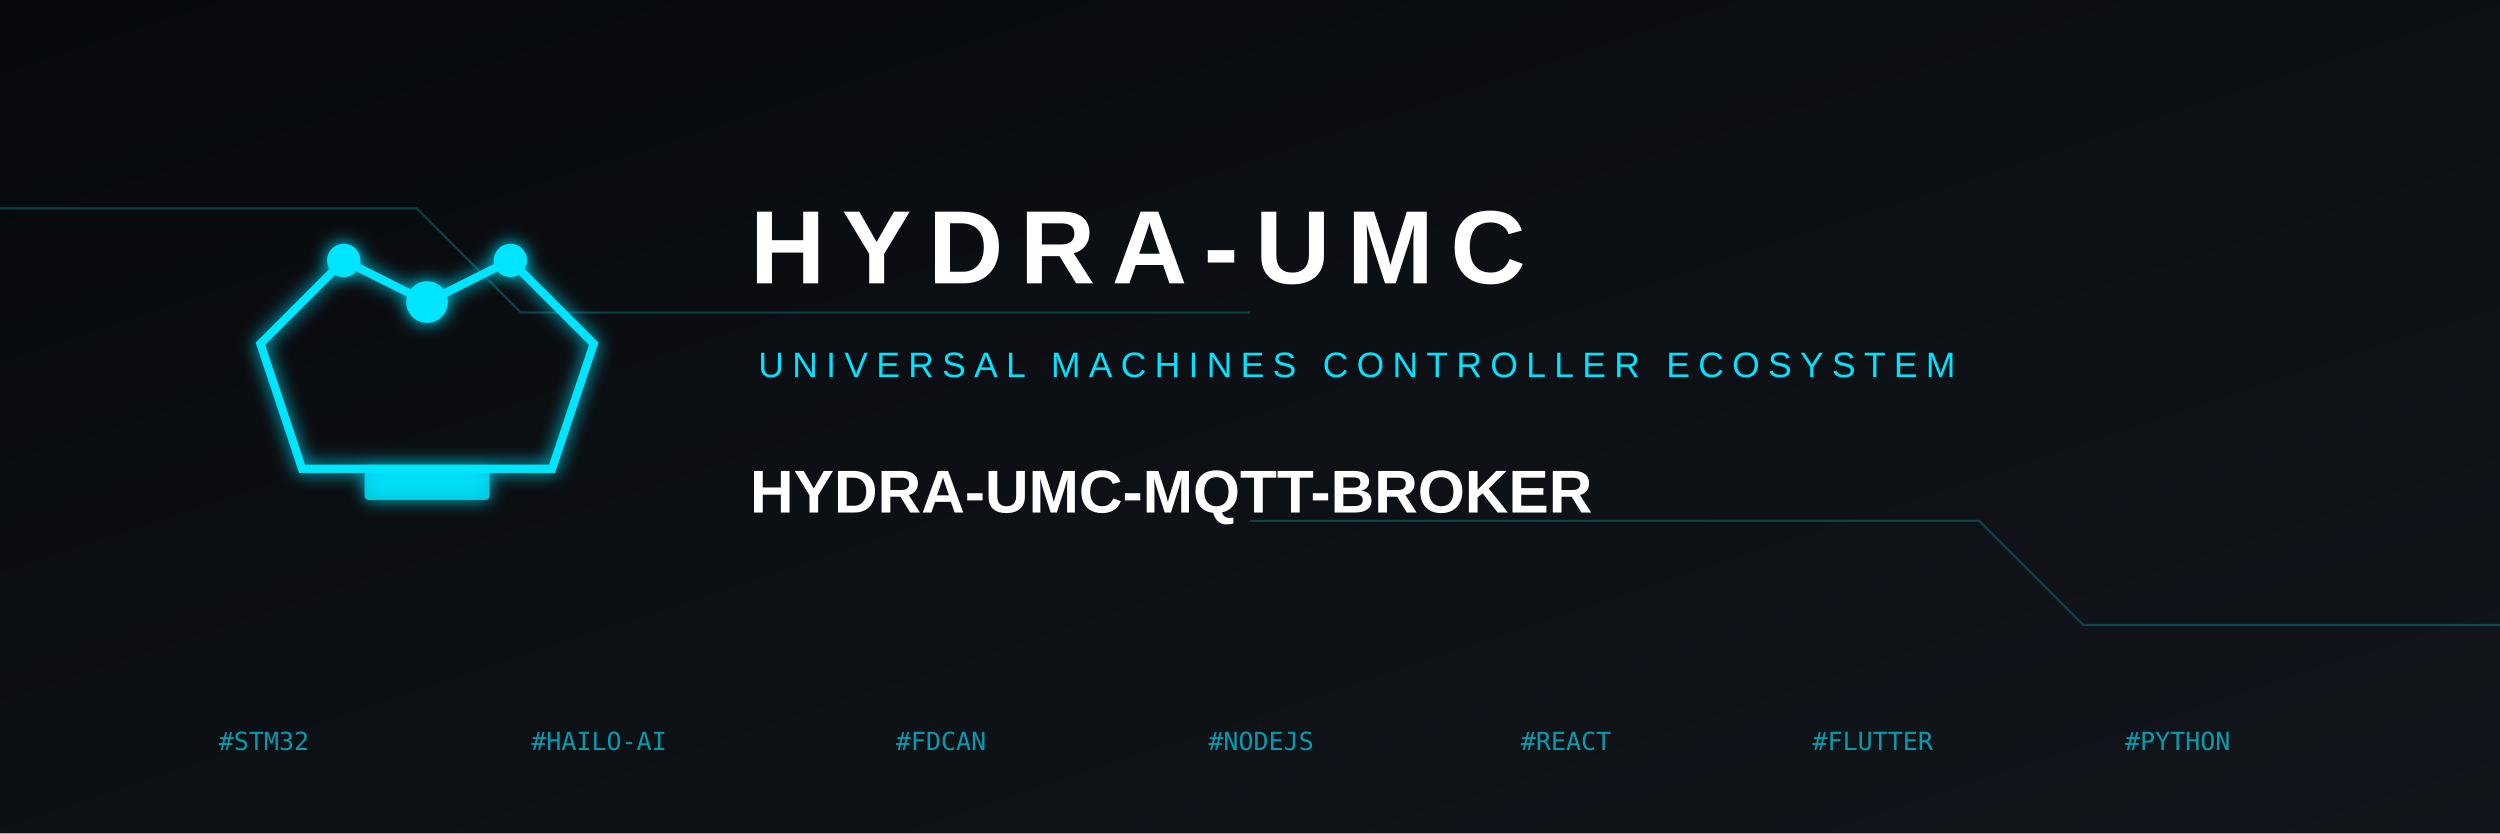
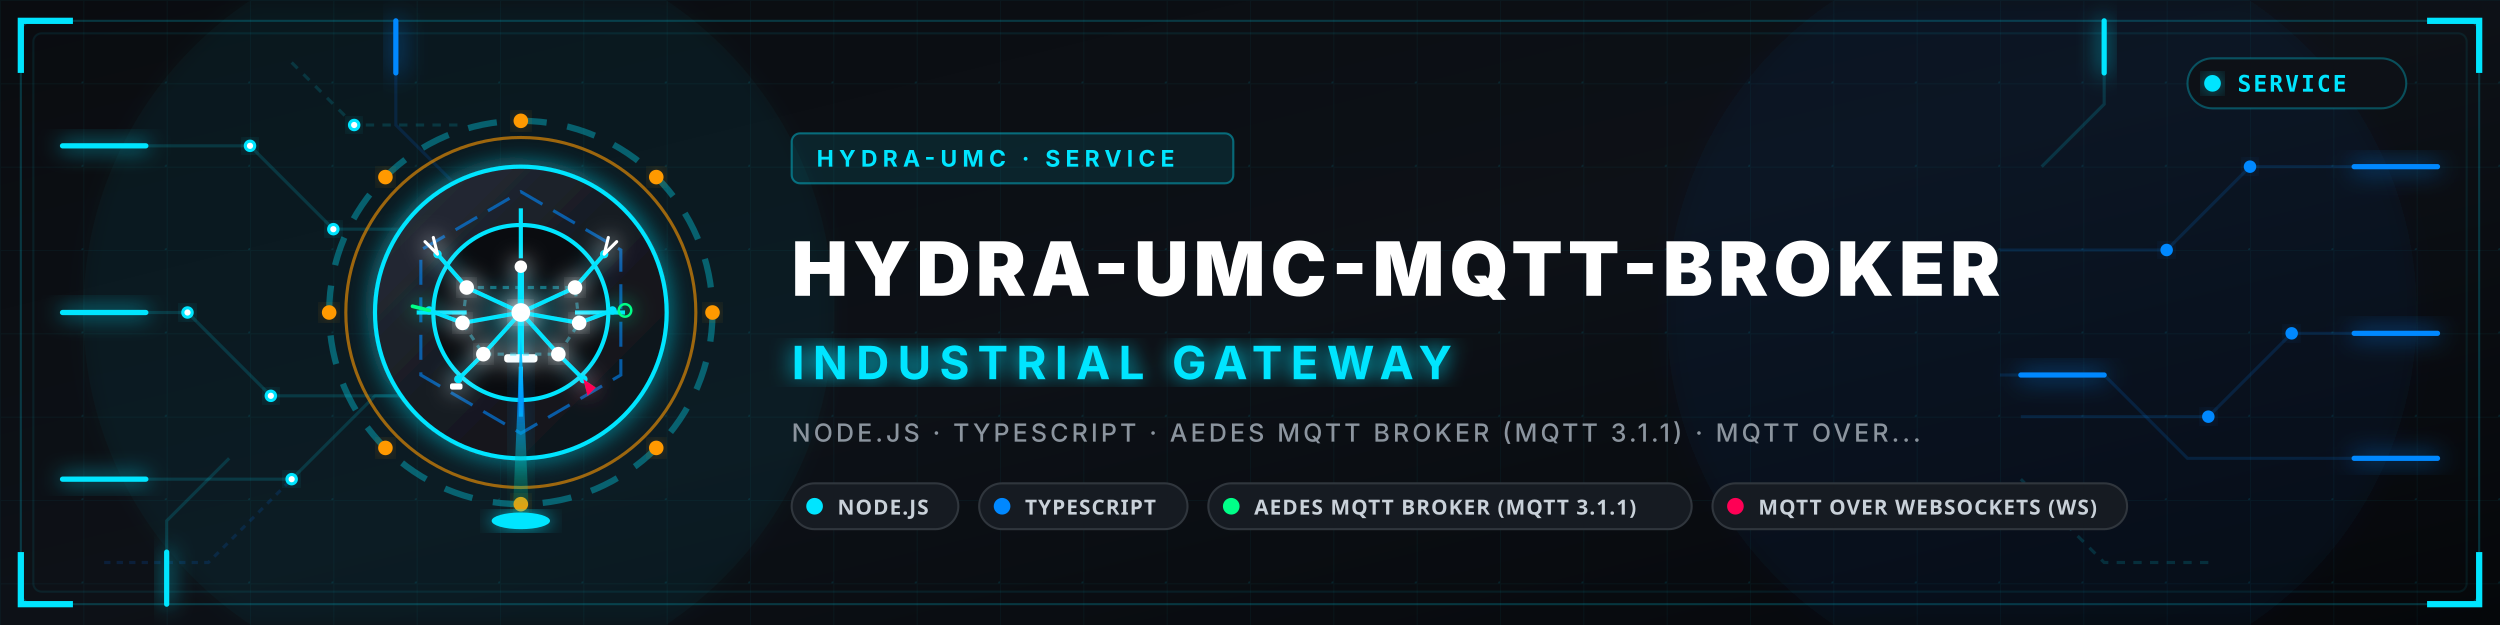
- <svg xmlns="http://www.w3.org/2000/svg" viewBox="0 0 1200 400" role="img" aria-labelledby="title desc">
+ <svg xmlns="http://www.w3.org/2000/svg" viewBox="0 0 1200 300" width="100%" height="100%">
  <defs>
-     <linearGradient id="bg" x1="0%" y1="0%" x2="100%" y2="100%">
-       <stop stop-color="#07090C" />
-       <stop offset="1" stop-color="#12161C" />
-     </linearGradient>
-     <filter id="g">
-       <feGaussianBlur stdDeviation="4" result="b" />
+     <linearGradient id="bgGlow" x1="0%" y1="0%" x2="100%" y2="100%">
+       <stop offset="0%" stop-color="#0A0C10" />
+       <stop offset="50%" stop-color="#0D1117" />
+       <stop offset="100%" stop-color="#05070A" />
+     </linearGradient>
+     <linearGradient id="cyanGlow" x1="0%" y1="0%" x2="100%" y2="0%">
+       <stop offset="0%" stop-color="#00E5FF" stop-opacity="0.8" />
+       <stop offset="100%" stop-color="#0088FF" stop-opacity="0.9" />
+     </linearGradient>
+     <linearGradient id="hydraCyanGlow" x1="0%" y1="0%" x2="100%" y2="100%">
+       <stop offset="0%" stop-color="#00F0FF" />
+       <stop offset="100%" stop-color="#0077FF" />
+     </linearGradient>
+     <linearGradient id="laserBeam" x1="0%" y1="0%" x2="0%" y2="100%">
+       <stop offset="0%" stop-color="#00E5FF" stop-opacity="1" />
+       <stop offset="40%" stop-color="#0088FF" stop-opacity="0.8" />
+       <stop offset="100%" stop-color="#00FF88" stop-opacity="0" />
+     </linearGradient>
+     <linearGradient id="metalGradient" x1="0%" y1="0%" x2="100%" y2="100%">
+       <stop offset="0%" stop-color="#2A303C" />
+       <stop offset="50%" stop-color="#161B22" />
+       <stop offset="100%" stop-color="#0D1117" />
+     </linearGradient>
+     <filter id="glowCyan" x="-20%" y="-20%" width="140%" height="140%">
+       <feGaussianBlur stdDeviation="5" result="blur" />
      <feMerge>
-         <feMergeNode in="b" />
+         <feMergeNode in="blur" />
        <feMergeNode in="SourceGraphic" />
      </feMerge>
    </filter>
+     <filter id="glowBlue" x="-20%" y="-20%" width="140%" height="140%">
+       <feGaussianBlur stdDeviation="6" result="blur" />
+       <feMerge>
+         <feMergeNode in="blur" />
+         <feMergeNode in="SourceGraphic" />
+       </feMerge>
+     </filter>
+     <filter id="glowBeam" x="-30%" y="-30%" width="160%" height="160%">
+       <feGaussianBlur stdDeviation="8" result="blur" />
+       <feMerge>
+         <feMergeNode in="blur" />
+         <feMergeNode in="SourceGraphic" />
+       </feMerge>
+     </filter>
+     <pattern id="cyberGrid" width="40" height="40" patternUnits="userSpaceOnUse">
+       <path d="M 40 0 L 0 0 0 40" fill="none" stroke="#00E5FF" stroke-opacity="0.04" stroke-width="1" />
+       <circle cx="40" cy="40" r="1" fill="#00E5FF" fill-opacity="0.1" />
+     </pattern>
+     <g id="pcbNode">
+       <circle cx="0" cy="0" r="3" fill="#00E5FF" filter="url(#glowCyan)" />
+       <circle cx="0" cy="0" r="1.5" fill="#FFFFFF" />
+     </g>
  </defs>
-   <rect width="1200" height="400" fill="url(#bg)" />
-   <g fill="none" stroke="#00E5FF" stroke-width="1" opacity=".25">
-     <path d="M0 100H200L250 150H600" />
-     <path d="M1200 300H1000L950 250H600" />
-   </g>
-   <g transform="translate(205 185)" filter="url(#g)">
-     <path d="M-60,40 -80,-20 -40,-60 0,-40 40,-60 80,-20 60,40Z" fill="none" stroke="#00E5FF" stroke-width="4" />
-     <circle cy="-40" r="10" fill="#00E5FF" />
-     <circle cx="-40" cy="-60" r="8" fill="#00E5FF" />
-     <circle cx="40" cy="-60" r="8" fill="#00E5FF" />
-     <rect x="-30" y="40" width="60" height="15" rx="2" fill="#00E5FF" opacity=".8" />
-   </g>
-   <text x="360" y="136" font-family="Arial,sans-serif" font-size="50" font-weight="bold" fill="#FFF" letter-spacing="8">HYDRA-UMC</text>
-   <text x="364" y="181" font-family="Arial,sans-serif" font-size="17" fill="#00E5FF" letter-spacing="4">UNIVERSAL MACHINES CONTROLLER ECOSYSTEM</text>
-   <text x="360" y="246" font-family="Arial,sans-serif" font-size="29" font-weight="bold" fill="#FFF">HYDRA-UMC-MQTT-BROKER</text>
-   <g font-family="monospace" font-size="12" fill="#00E5FF" opacity=".65">
-     <text x="105" y="360">#STM32</text>
-     <text x="255" y="360">#HAILO-AI</text>
-     <text x="430" y="360">#FDCAN</text>
-     <text x="580" y="360">#NODEJS</text>
-     <text x="730" y="360">#REACT</text>
-     <text x="870" y="360">#FLUTTER</text>
-     <text x="1020" y="360">#PYTHON</text>
+   <rect width="1200" height="300" fill="url(#bgGlow)" />
+   <rect width="1200" height="300" fill="url(#cyberGrid)" />
+   <circle cx="220" cy="150" r="180" fill="#00E5FF" fill-opacity="0.03" filter="url(#glowCyan)">
+     <animate attributeName="fill-opacity" values="0.02;0.05;0.02" dur="6s" repeatCount="indefinite" />
+   </circle>
+   <circle cx="980" cy="150" r="180" fill="#0077FF" fill-opacity="0.03" filter="url(#glowBlue)">
+     <animate attributeName="fill-opacity" values="0.02;0.05;0.02" dur="6s" repeatCount="indefinite" />
+   </circle>
+   <rect x="10" y="10" width="1180" height="280" fill="none" stroke="#00E5FF" stroke-opacity="0.2" stroke-width="1" rx="6" />
+   <rect x="16" y="16" width="1168" height="268" fill="none" stroke="#00E5FF" stroke-opacity="0.08" stroke-width="1" rx="4" />
+   <path d="M 10 35 L 10 10 L 35 10" fill="none" stroke="#00E5FF" stroke-width="3">
+     <animate attributeName="stroke-opacity" values="0.6;1;0.6" dur="3s" repeatCount="indefinite" />
+   </path>
+   <path d="M 1190 35 L 1190 10 L 1165 10" fill="none" stroke="#00E5FF" stroke-width="3">
+     <animate attributeName="stroke-opacity" values="0.6;1;0.6" dur="3s" repeatCount="indefinite" />
+   </path>
+   <path d="M 10 265 L 10 290 L 35 290" fill="none" stroke="#00E5FF" stroke-width="3">
+     <animate attributeName="stroke-opacity" values="0.6;1;0.6" dur="3s" repeatCount="indefinite" />
+   </path>
+   <path d="M 1190 265 L 1190 290 L 1165 290" fill="none" stroke="#00E5FF" stroke-width="3">
+     <animate attributeName="stroke-opacity" values="0.6;1;0.6" dur="3s" repeatCount="indefinite" />
+   </path>
+   <g stroke="#00E5FF" stroke-opacity="0.15" stroke-width="1.5" fill="none">
+     <path d="M 30 70 L 120 70 L 160 110 L 240 110" />
+     <path d="M 30 150 L 90 150 L 130 190 L 220 190" />
+     <path d="M 30 230 L 140 230 L 180 190 L 210 190" />
+     <path d="M 80 290 L 80 250 L 110 220" />
+     <path d="M 190 10 L 190 60 L 220 90" stroke="#0077FF" stroke-opacity="0.15" />
+     <path d="M 140 30 L 170 60 L 220 60" stroke-dasharray="4,4" />
+     <path d="M 50 270 L 100 270 L 140 230" stroke="#0077FF" stroke-opacity="0.15" stroke-dasharray="3,3" />
+   </g>
+   <g fill="none" stroke-linecap="round" stroke-linejoin="round">
+     <path d="M 30 70 L 120 70 L 160 110 L 240 110" stroke="#00E5FF" stroke-width="2.5" stroke-dasharray="40, 240" filter="url(#glowCyan)">
+       <animate attributeName="stroke-dashoffset" values="280;0" dur="3s" repeatCount="indefinite" />
+     </path>
+     <path d="M 30 150 L 90 150 L 130 190 L 220 190" stroke="#00E5FF" stroke-width="2.5" stroke-dasharray="40, 220" filter="url(#glowCyan)">
+       <animate attributeName="stroke-dashoffset" values="260;0" dur="3.5s" repeatCount="indefinite" />
+     </path>
+     <path d="M 30 230 L 140 230 L 180 190 L 210 190" stroke="#00E5FF" stroke-width="2.5" stroke-dasharray="40, 230" filter="url(#glowCyan)">
+       <animate attributeName="stroke-dashoffset" values="270;0" dur="3.2s" repeatCount="indefinite" />
+     </path>
+     <path d="M 80 290 L 80 250 L 110 220" stroke="#00E5FF" stroke-width="2.5" stroke-dasharray="25, 100" filter="url(#glowCyan)">
+       <animate attributeName="stroke-dashoffset" values="125;0" dur="2.5s" repeatCount="indefinite" />
+     </path>
+     <path d="M 190 10 L 190 60 L 220 90" stroke="#0088FF" stroke-width="2.5" stroke-dasharray="25, 90" filter="url(#glowBlue)">
+       <animate attributeName="stroke-dashoffset" values="115;0" dur="2.8s" repeatCount="indefinite" />
+     </path>
+   </g>
+   <use href="#pcbNode" x="120" y="70" />
+   <use href="#pcbNode" x="160" y="110" />
+   <use href="#pcbNode" x="90" y="150" />
+   <use href="#pcbNode" x="130" y="190" />
+   <use href="#pcbNode" x="140" y="230" />
+   <use href="#pcbNode" x="170" y="60" />
+   <g stroke="#0088FF" stroke-opacity="0.15" stroke-width="1.5" fill="none">
+     <path d="M 1170 80 L 1080 80 L 1040 120 L 960 120" />
+     <path d="M 1170 160 L 1100 160 L 1060 200 L 970 200" />
+     <path d="M 1170 220 L 1050 220 L 1010 180 M 1010 180 L 960 180" />
+     <path d="M 1010 10 L 1010 50 L 980 80" stroke="#00E5FF" stroke-opacity="0.15" />
+     <path d="M 1060 270 L 1010 270 L 970 230" stroke="#00E5FF" stroke-opacity="0.15" stroke-dasharray="4,4" />
+   </g>
+   <g fill="none" stroke-linecap="round" stroke-linejoin="round">
+     <path d="M 1170 80 L 1080 80 L 1040 120 L 960 120" stroke="#0088FF" stroke-width="2.5" stroke-dasharray="40, 230" filter="url(#glowBlue)">
+       <animate attributeName="stroke-dashoffset" values="0;270" dur="3.5s" repeatCount="indefinite" />
+     </path>
+     <path d="M 1170 160 L 1100 160 L 1060 200 L 970 200" stroke="#0088FF" stroke-width="2.5" stroke-dasharray="40, 240" filter="url(#glowBlue)">
+       <animate attributeName="stroke-dashoffset" values="0;280" dur="3.8s" repeatCount="indefinite" />
+     </path>
+     <path d="M 1170 220 L 1050 220 L 1010 180 M 1010 180 L 960 180" stroke="#0088FF" stroke-width="2.5" stroke-dasharray="40, 250" filter="url(#glowBlue)">
+       <animate attributeName="stroke-dashoffset" values="0;290" dur="4s" repeatCount="indefinite" />
+     </path>
+     <path d="M 1010 10 L 1010 50 L 980 80" stroke="#00E5FF" stroke-width="2.5" stroke-dasharray="25, 95" filter="url(#glowCyan)">
+       <animate attributeName="stroke-dashoffset" values="0;120" dur="2.6s" repeatCount="indefinite" />
+     </path>
+   </g>
+   <circle cx="1080" cy="80" r="3" fill="#0088FF" filter="url(#glowBlue)" />
+   <circle cx="1040" cy="120" r="3" fill="#0088FF" filter="url(#glowBlue)" />
+   <circle cx="1100" cy="160" r="3" fill="#0088FF" filter="url(#glowBlue)" />
+   <circle cx="1060" cy="200" r="3" fill="#0088FF" filter="url(#glowBlue)" />
+   <g transform="translate(250, 150)">
+     <g>
+       <circle cx="0" cy="0" r="92" fill="none" stroke="#00E5FF" stroke-opacity="0.35" stroke-width="3" stroke-dasharray="14,10" />
+       <circle cx="0" cy="0" r="84" fill="none" stroke="#FF9900" stroke-opacity="0.6" stroke-width="1.5" />
+       <circle cx="92" cy="0" r="3.5" fill="#FF9900" filter="url(#glowBlue)" />
+       <circle cx="65" cy="65" r="3.5" fill="#FF9900" filter="url(#glowBlue)" />
+       <circle cx="0" cy="92" r="3.5" fill="#FF9900" filter="url(#glowBlue)" />
+       <circle cx="-65" cy="65" r="3.5" fill="#FF9900" filter="url(#glowBlue)" />
+       <circle cx="-92" cy="0" r="3.5" fill="#FF9900" filter="url(#glowBlue)" />
+       <circle cx="-65" cy="-65" r="3.5" fill="#FF9900" filter="url(#glowBlue)" />
+       <circle cx="0" cy="-92" r="3.5" fill="#FF9900" filter="url(#glowBlue)" />
+       <circle cx="65" cy="-65" r="3.5" fill="#FF9900" filter="url(#glowBlue)" />
+       <animateTransform attributeName="transform" type="rotate" from="0 0 0" to="360 0 0" dur="25s" repeatCount="indefinite" />
+     </g>
+     <circle cx="0" cy="0" r="70" fill="url(#metalGradient)" stroke="#00E5FF" stroke-width="2" filter="url(#glowCyan)" />
+     <g>
+       <polygon points="0,-58 48,-30 48,30 0,58 -48,30 -48,-30" fill="none" stroke="#0088FF" stroke-width="1.5" stroke-dasharray="12,6" opacity="0.6" />
+       <animateTransform attributeName="transform" type="rotate" from="360 0 0" to="0 0 0" dur="18s" repeatCount="indefinite" />
+     </g>
+     <circle cx="0" cy="0" r="42" fill="#0A0C10" stroke="#00E5FF" stroke-width="2" />
+     <line x1="-50" y1="0" x2="-26" y2="0" stroke="#00E5FF" stroke-width="2" />
+     <line x1="26" y1="0" x2="50" y2="0" stroke="#00E5FF" stroke-width="2" />
+     <line x1="0" y1="-50" x2="0" y2="-26" stroke="#00E5FF" stroke-width="2" />
+     <line x1="0" y1="26" x2="0" y2="50" stroke="#00E5FF" stroke-width="2" />
+     <g id="hydra8ArmSystem" filter="url(#glowCyan)">
+       <line x1="0" y1="0" x2="0" y2="22" stroke="#00E5FF" stroke-width="3" stroke-linecap="round" />
+       <rect x="-8" y="20" width="16" height="4" rx="1.5" fill="#FFFFFF" />
+       <line x1="0" y1="0" x2="0" y2="-22" stroke="#00E5FF" stroke-width="3" stroke-linecap="round" />
+       <circle cx="0" cy="-22" r="3" fill="#FFFFFF" />
+       <path d="M -26 -12 L -28 5 L -18 20 L 18 20 L 28 5 L 26 -12 Z" fill="none" stroke="#00E5FF" stroke-width="1.5" stroke-dasharray="3,3" opacity="0.4" />
+       <path d="M 0 0 L -26 -12 M 0 0 L -28 5 M 0 0 L -18 20 M 0 0 L 18 20 M 0 0 L 28 5 M 0 0 L 26 -12" stroke="#00E5FF" stroke-width="2" stroke-linecap="round" />
+       <g transform="translate(-26, -12)">
+         <g>
+           <animateTransform attributeName="transform" type="rotate" values="-25;15;-25" dur="3.4s" repeatCount="indefinite" />
+           <line x1="0" y1="0" x2="-14" y2="-16" stroke="#00E5FF" stroke-width="2" stroke-linecap="round" />
+           <circle cx="-14" cy="-16" r="2" fill="#00E5FF" />
+           <g transform="translate(-14, -16)">
+             <animateTransform attributeName="transform" type="rotate" values="30;-20;30" dur="3.4s" repeatCount="indefinite" />
+             <path d="M 0 0 L -6 -6 M 0 0 L -2 -8" stroke="#FFFFFF" stroke-width="1.5" stroke-linecap="round" />
+           </g>
+         </g>
+       </g>
+       <g transform="translate(-28, 5)">
+         <g>
+           <animateTransform attributeName="transform" type="rotate" values="-18;22;-18" dur="4.0s" repeatCount="indefinite" />
+           <line x1="0" y1="0" x2="-16" y2="-6" stroke="#00E5FF" stroke-width="2" stroke-linecap="round" />
+           <circle cx="-16" cy="-6" r="2" fill="#00E5FF" />
+           <g transform="translate(-16, -6)">
+             <animateTransform attributeName="transform" type="rotate" values="-25;25;-25" dur="4.0s" repeatCount="indefinite" />
+             <line x1="0" y1="0" x2="-8" y2="-2" stroke="#00FF88" stroke-width="1.8" stroke-linecap="round" />
+           </g>
+         </g>
+       </g>
+       <g transform="translate(-18, 20)">
+         <g>
+           <animateTransform attributeName="transform" type="rotate" values="-15;20;-15" dur="4.5s" repeatCount="indefinite" />
+           <line x1="0" y1="0" x2="-12" y2="12" stroke="#00E5FF" stroke-width="2" stroke-linecap="round" />
+           <circle cx="-12" cy="12" r="2" fill="#00E5FF" />
+           <g transform="translate(-12, 12)">
+             <animateTransform attributeName="transform" type="rotate" values="20;-15;20" dur="4.5s" repeatCount="indefinite" />
+             <rect x="-4" y="2" width="6" height="3" rx="1" fill="#FFFFFF" />
+           </g>
+         </g>
+       </g>
+       <g transform="translate(18, 20)">
+         <g>
+           <animateTransform attributeName="transform" type="rotate" values="15;-20;15" dur="4.2s" repeatCount="indefinite" />
+           <line x1="0" y1="0" x2="12" y2="12" stroke="#00E5FF" stroke-width="2" stroke-linecap="round" />
+           <circle cx="12" cy="12" r="2" fill="#00E5FF" />
+           <g transform="translate(12, 12)">
+             <animateTransform attributeName="transform" type="rotate" values="-20;15;-20" dur="4.2s" repeatCount="indefinite" />
+             <polygon points="0,0 6,4 2,8" fill="#FF0055" />
+           </g>
+         </g>
+       </g>
+       <g transform="translate(28, 5)">
+         <g>
+           <animateTransform attributeName="transform" type="rotate" values="22;-18;22" dur="3.8s" repeatCount="indefinite" />
+           <line x1="0" y1="0" x2="16" y2="-6" stroke="#00E5FF" stroke-width="2" stroke-linecap="round" />
+           <circle cx="16" cy="-6" r="2" fill="#00E5FF" />
+           <g transform="translate(16, -6)">
+             <animateTransform attributeName="transform" type="rotate" values="20;-20;20" dur="3.8s" repeatCount="indefinite" />
+             <circle cx="6" cy="0" r="3" fill="none" stroke="#00FF88" stroke-width="1.2" />
+           </g>
+         </g>
+       </g>
+       <g transform="translate(26, -12)">
+         <g>
+           <animateTransform attributeName="transform" type="rotate" values="25;-15;25" dur="3.2s" repeatCount="indefinite" />
+           <line x1="0" y1="0" x2="14" y2="-16" stroke="#00E5FF" stroke-width="2" stroke-linecap="round" />
+           <circle cx="14" cy="-16" r="2" fill="#00E5FF" />
+           <g transform="translate(14, -16)">
+             <animateTransform attributeName="transform" type="rotate" values="-30;20;-30" dur="3.2s" repeatCount="indefinite" />
+             <path d="M 0 0 L 6 -6 M 0 0 L 2 -8" stroke="#FFFFFF" stroke-width="1.5" stroke-linecap="round" />
+           </g>
+         </g>
+       </g>
+       <circle cx="0" cy="0" r="4.5" fill="#FFFFFF" filter="url(#glowCyan)" />
+       <circle cx="-26" cy="-12" r="3.5" fill="#FFFFFF" filter="url(#glowCyan)" />
+       <circle cx="-28" cy="5" r="3.5" fill="#FFFFFF" filter="url(#glowCyan)" />
+       <circle cx="-18" cy="20" r="3.5" fill="#FFFFFF" filter="url(#glowCyan)" />
+       <circle cx="18" cy="20" r="3.5" fill="#FFFFFF" filter="url(#glowCyan)" />
+       <circle cx="28" cy="5" r="3.5" fill="#FFFFFF" filter="url(#glowCyan)" />
+       <circle cx="26" cy="-12" r="3.5" fill="#FFFFFF" filter="url(#glowCyan)" />
+     </g>
+   </g>
+   <path d="M 250 157 L 246 250 L 254 250 Z" fill="url(#laserBeam)" filter="url(#glowBeam)">
+     <animate attributeName="opacity" values="0.3;1;0.3" dur="1.2s" repeatCount="indefinite" />
+   </path>
+   <ellipse cx="250" cy="250" rx="14" ry="4" fill="#00E5FF" filter="url(#glowCyan)">
+     <animate attributeName="rx" values="10;18;10" dur="1.2s" repeatCount="indefinite" />
+     <animate attributeName="opacity" values="0.4;1;0.4" dur="1.2s" repeatCount="indefinite" />
+   </ellipse>
+   <g transform="translate(380, 0)">
+     <g transform="translate(0, 82)">
+       <rect x="0" y="-18" width="212" height="24" rx="4" fill="#00E5FF" fill-opacity="0.1" stroke="#00E5FF" stroke-opacity="0.4" stroke-width="1">
+         <animate attributeName="stroke-opacity" values="0.3;0.8;0.3" dur="4s" repeatCount="indefinite" />
+       </rect>
+       <text x="12" y="-2" font-family="'Inter', 'Segoe UI', 'Roboto', sans-serif" font-weight="700" font-size="11" fill="#00E5FF" letter-spacing="2.5">HYDRA-UMC · SERVICE</text>
+     </g>
+     <text x="0" y="142" font-family="'Inter', 'Segoe UI', 'Roboto', sans-serif" font-weight="900" font-size="36" fill="#FFFFFF" letter-spacing="2.5">HYDRA-UMC-MQTT-BROKER</text>
+     <text x="0" y="182" font-family="'Inter', 'Segoe UI', 'Roboto', sans-serif" font-weight="700" font-size="22" fill="#00E5FF" letter-spacing="4" filter="url(#glowCyan)">INDUSTRIAL GATEWAY</text>
+     <text x="0" y="212" font-family="'Inter', 'Segoe UI', 'Roboto', sans-serif" font-weight="500" font-size="12" fill="#8B949E" letter-spacing="1.5">NODE.JS · TYPESCRIPT · AEDES MQTT BROKER (MQTT 3.1.1) · MQTT OVER...</text>
+     <g transform="translate(0, 232)">
+       <rect x="0" y="0" width="80" height="22" rx="11" fill="#161B22" stroke="#30363D" stroke-width="1" />
+       <circle cx="11" cy="11" r="4" fill="#00E5FF">
+         <animate attributeName="opacity" values="0.5;1;0.5" dur="2.0s" repeatCount="indefinite" />
+       </circle>
+       <text x="22" y="15" font-family="sans-serif" font-weight="600" font-size="10" fill="#C9D1D9" letter-spacing="0.5">NODE.JS</text>
+       <rect x="90" y="0" width="100" height="22" rx="11" fill="#161B22" stroke="#30363D" stroke-width="1" />
+       <circle cx="101" cy="11" r="4" fill="#0088FF">
+         <animate attributeName="opacity" values="0.5;1;0.5" dur="2.2s" repeatCount="indefinite" />
+       </circle>
+       <text x="112" y="15" font-family="sans-serif" font-weight="600" font-size="10" fill="#C9D1D9" letter-spacing="0.5">TYPESCRIPT</text>
+       <rect x="200" y="0" width="232" height="22" rx="11" fill="#161B22" stroke="#30363D" stroke-width="1" />
+       <circle cx="211" cy="11" r="4" fill="#00FF88">
+         <animate attributeName="opacity" values="0.5;1;0.5" dur="2.4s" repeatCount="indefinite" />
+       </circle>
+       <text x="222" y="15" font-family="sans-serif" font-weight="600" font-size="10" fill="#C9D1D9" letter-spacing="0.5">AEDES MQTT BROKER (MQTT 3.1.1)</text>
+       <rect x="442" y="0" width="199" height="22" rx="11" fill="#161B22" stroke="#30363D" stroke-width="1" />
+       <circle cx="453" cy="11" r="4" fill="#FF0055">
+         <animate attributeName="opacity" values="0.5;1;0.5" dur="2.6s" repeatCount="indefinite" />
+       </circle>
+       <text x="464" y="15" font-family="sans-serif" font-weight="600" font-size="10" fill="#C9D1D9" letter-spacing="0.5">MQTT OVER WEBSOCKETS (WS)</text>
+     </g>
+   </g>
+   <g transform="translate(1060, 42)">
+     <rect x="-10" y="-14" width="105" height="24" rx="12" fill="#0D1117" stroke="#00E5FF" stroke-opacity="0.3" stroke-width="1" />
+     <circle cx="2" cy="-2" r="4" fill="#00E5FF" filter="url(#glowCyan)">
+       <animate attributeName="opacity" values="0.3;1;0.3" dur="1.5s" repeatCount="indefinite" />
+     </circle>
+     <text x="14" y="2" font-family="monospace" font-weight="700" font-size="11" fill="#00E5FF" letter-spacing="1">SERVICE</text>
  </g>
</svg>
